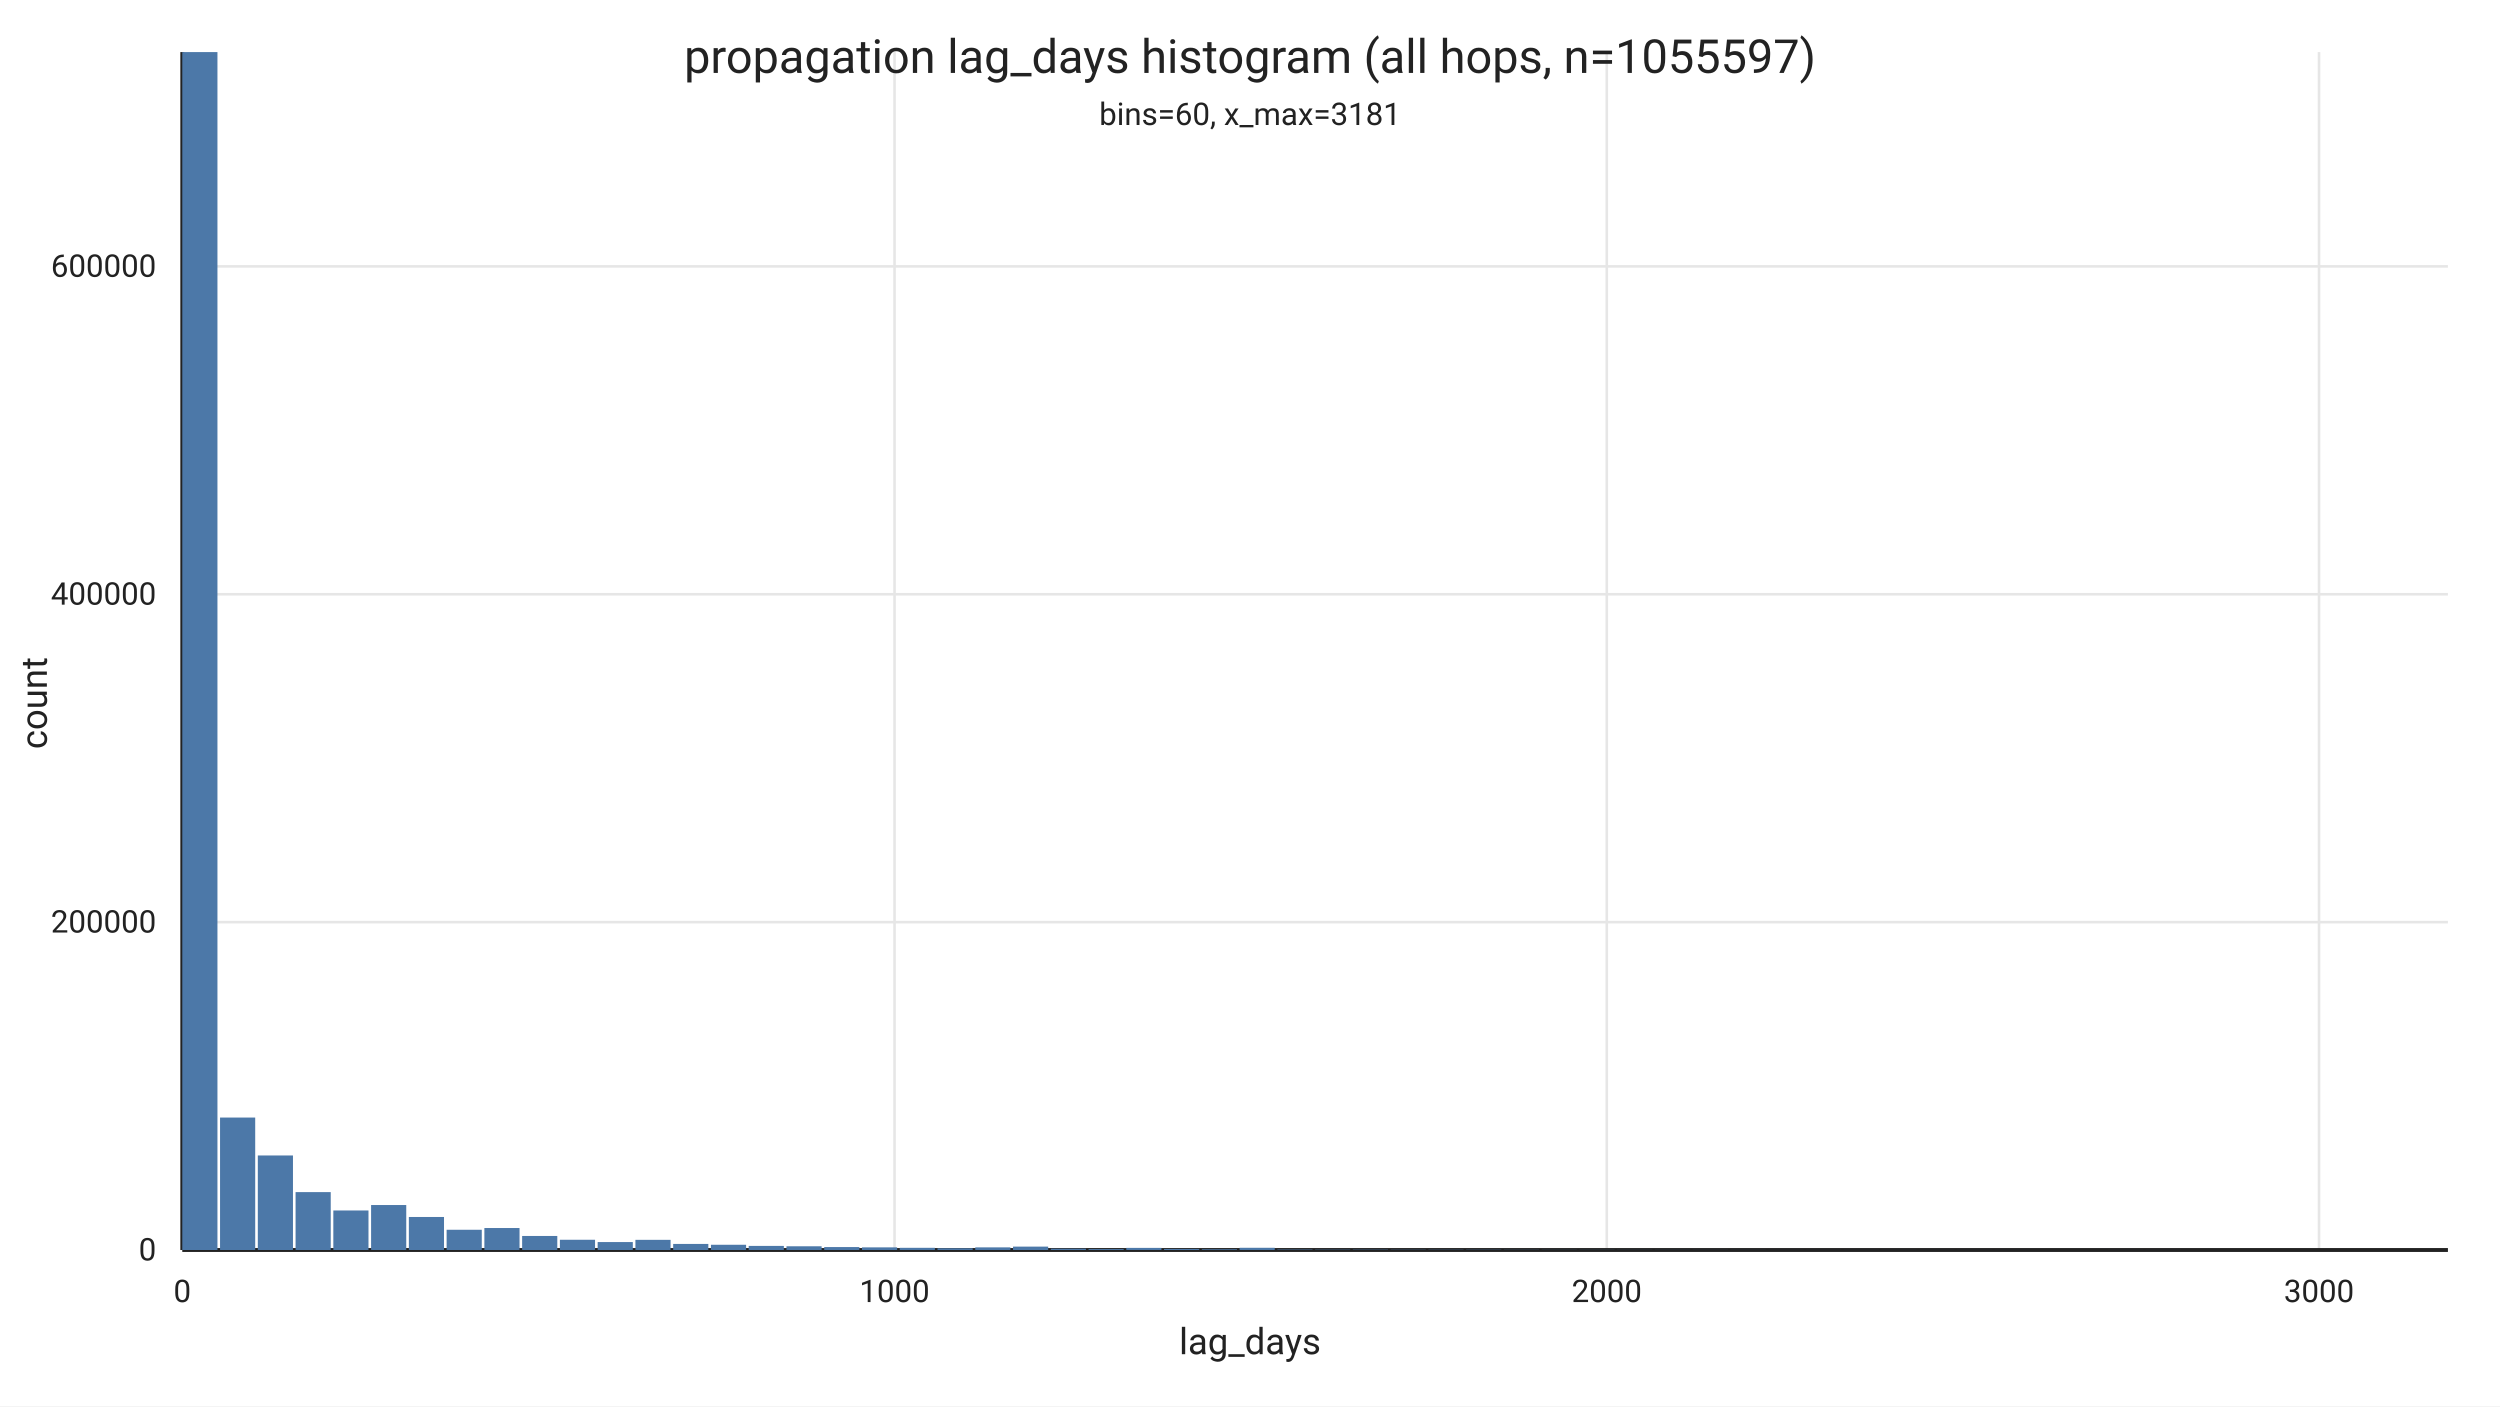
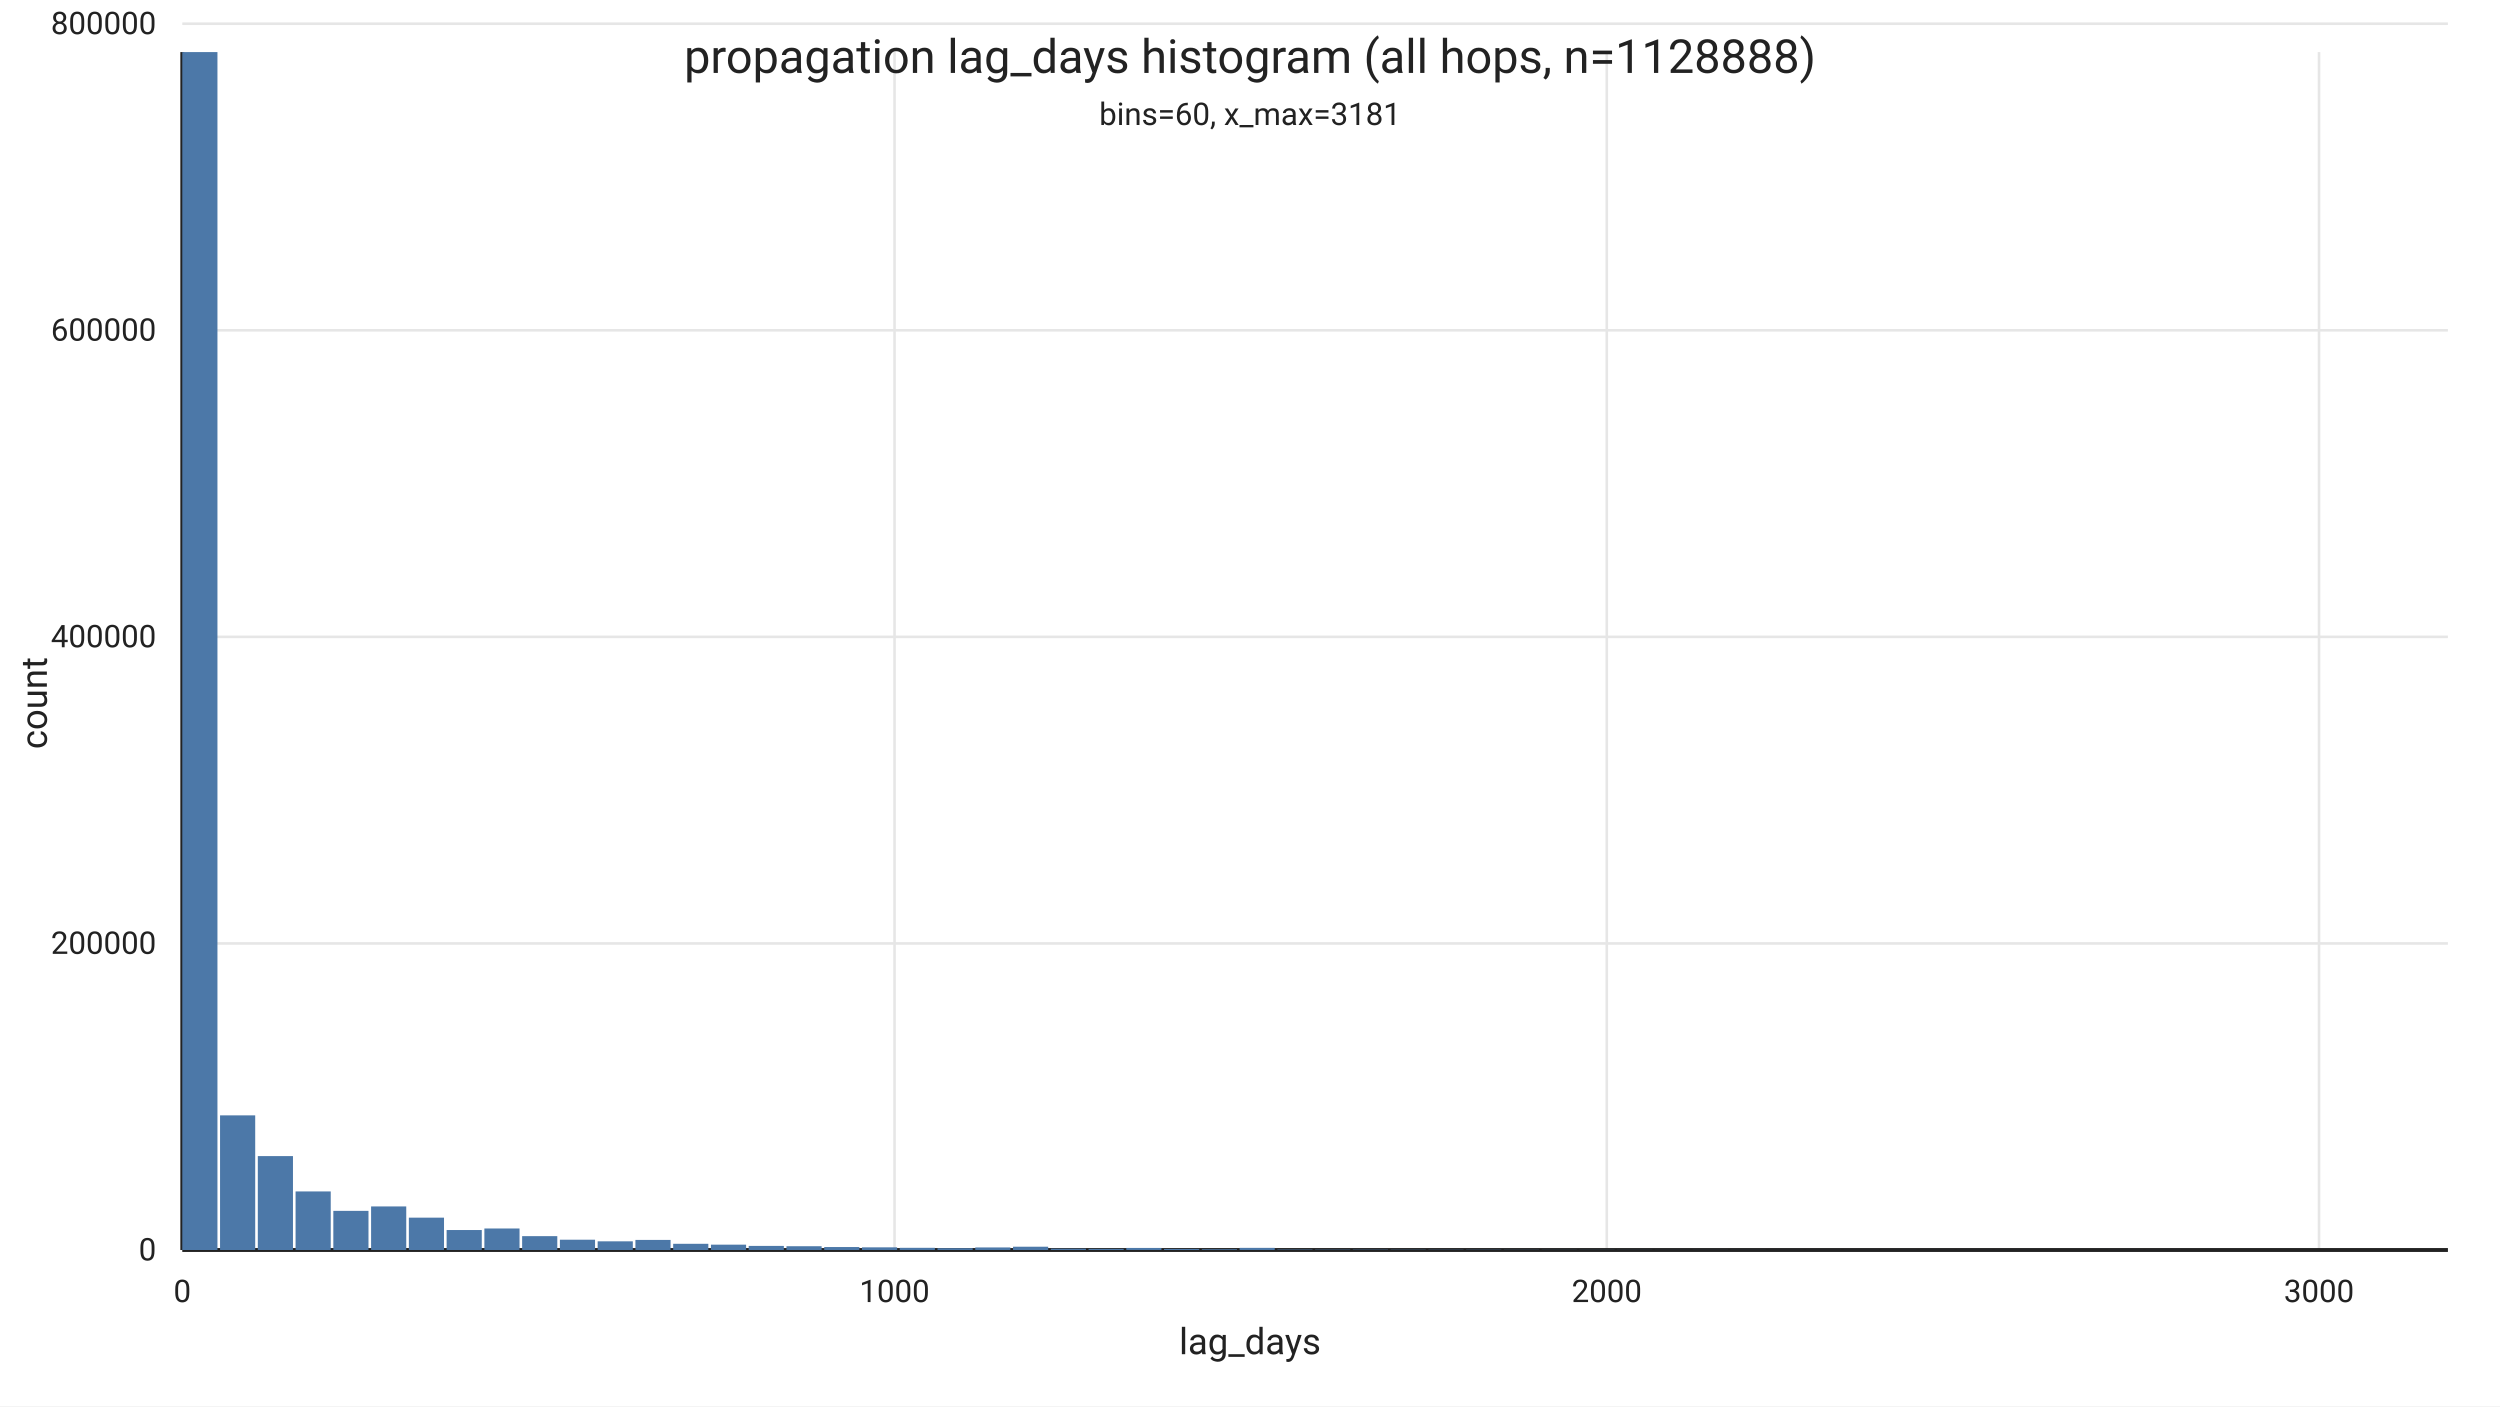
<svg xmlns="http://www.w3.org/2000/svg" width="960" height="540" viewBox="0 0 960 540">
  <rect x="0" y="0" width="960" height="540" fill="white" />
  <line x1="70.00" y1="480.00" x2="940.00" y2="480.00" stroke="#E6E6E6" stroke-width="1" />
  <text x="60.00" y="484.00" text-anchor="end" font-family="system-ui, -apple-system, Segoe UI, Roboto, Helvetica, Arial, sans-serif" font-size="12" fill="#222222">0</text>
-   <line x1="70.00" y1="354.10" x2="940.00" y2="354.10" stroke="#E6E6E6" stroke-width="1" />
-   <text x="60.00" y="358.10" text-anchor="end" font-family="system-ui, -apple-system, Segoe UI, Roboto, Helvetica, Arial, sans-serif" font-size="12" fill="#222222">200000</text>
-   <line x1="70.00" y1="228.19" x2="940.00" y2="228.19" stroke="#E6E6E6" stroke-width="1" />
-   <text x="60.00" y="232.19" text-anchor="end" font-family="system-ui, -apple-system, Segoe UI, Roboto, Helvetica, Arial, sans-serif" font-size="12" fill="#222222">400000</text>
-   <line x1="70.00" y1="102.29" x2="940.00" y2="102.29" stroke="#E6E6E6" stroke-width="1" />
-   <text x="60.00" y="106.29" text-anchor="end" font-family="system-ui, -apple-system, Segoe UI, Roboto, Helvetica, Arial, sans-serif" font-size="12" fill="#222222">600000</text>
-   <line x1="70.00" y1="-23.61" x2="940.00" y2="-23.61" stroke="#E6E6E6" stroke-width="1" />
-   <text x="60.00" y="-19.61" text-anchor="end" font-family="system-ui, -apple-system, Segoe UI, Roboto, Helvetica, Arial, sans-serif" font-size="12" fill="#222222">800000</text>
+   <line x1="70.00" y1="362.28" x2="940.00" y2="362.28" stroke="#E6E6E6" stroke-width="1" />
+   <text x="60.00" y="366.28" text-anchor="end" font-family="system-ui, -apple-system, Segoe UI, Roboto, Helvetica, Arial, sans-serif" font-size="12" fill="#222222">200000</text>
+   <line x1="70.00" y1="244.55" x2="940.00" y2="244.55" stroke="#E6E6E6" stroke-width="1" />
+   <text x="60.00" y="248.55" text-anchor="end" font-family="system-ui, -apple-system, Segoe UI, Roboto, Helvetica, Arial, sans-serif" font-size="12" fill="#222222">400000</text>
+   <line x1="70.00" y1="126.83" x2="940.00" y2="126.83" stroke="#E6E6E6" stroke-width="1" />
+   <text x="60.00" y="130.83" text-anchor="end" font-family="system-ui, -apple-system, Segoe UI, Roboto, Helvetica, Arial, sans-serif" font-size="12" fill="#222222">600000</text>
+   <line x1="70.00" y1="9.11" x2="940.00" y2="9.11" stroke="#E6E6E6" stroke-width="1" />
+   <text x="60.00" y="13.11" text-anchor="end" font-family="system-ui, -apple-system, Segoe UI, Roboto, Helvetica, Arial, sans-serif" font-size="12" fill="#222222">800000</text>
  <line x1="70.00" y1="20.00" x2="70.00" y2="480.00" stroke="#E6E6E6" stroke-width="1" />
  <text x="70.00" y="500.00" text-anchor="middle" font-family="system-ui, -apple-system, Segoe UI, Roboto, Helvetica, Arial, sans-serif" font-size="12" fill="#222222">0</text>
  <line x1="343.50" y1="20.00" x2="343.50" y2="480.00" stroke="#E6E6E6" stroke-width="1" />
  <text x="343.50" y="500.00" text-anchor="middle" font-family="system-ui, -apple-system, Segoe UI, Roboto, Helvetica, Arial, sans-serif" font-size="12" fill="#222222">1000</text>
  <line x1="617.00" y1="20.00" x2="617.00" y2="480.00" stroke="#E6E6E6" stroke-width="1" />
  <text x="617.00" y="500.00" text-anchor="middle" font-family="system-ui, -apple-system, Segoe UI, Roboto, Helvetica, Arial, sans-serif" font-size="12" fill="#222222">2000</text>
  <line x1="890.50" y1="20.00" x2="890.50" y2="480.00" stroke="#E6E6E6" stroke-width="1" />
  <text x="890.50" y="500.00" text-anchor="middle" font-family="system-ui, -apple-system, Segoe UI, Roboto, Helvetica, Arial, sans-serif" font-size="12" fill="#222222">3000</text>
  <line x1="1164.00" y1="20.00" x2="1164.00" y2="480.00" stroke="#E6E6E6" stroke-width="1" />
  <text x="1164.00" y="500.00" text-anchor="middle" font-family="system-ui, -apple-system, Segoe UI, Roboto, Helvetica, Arial, sans-serif" font-size="12" fill="#222222">4000</text>
  <line x1="70.00" y1="480.00" x2="940.00" y2="480.00" stroke="#222222" stroke-width="1.5" />
  <line x1="70.00" y1="20.00" x2="70.00" y2="480.00" stroke="#222222" stroke-width="1.5" />
  <rect x="70.00" y="20.00" width="13.50" height="460.00" fill="#4C78A8" />
-   <rect x="84.50" y="429.14" width="13.50" height="50.86" fill="#4C78A8" />
-   <rect x="99.00" y="443.70" width="13.50" height="36.30" fill="#4C78A8" />
-   <rect x="113.50" y="457.77" width="13.50" height="22.23" fill="#4C78A8" />
-   <rect x="128.00" y="464.82" width="13.50" height="15.18" fill="#4C78A8" />
-   <rect x="142.50" y="462.73" width="13.50" height="17.27" fill="#4C78A8" />
-   <rect x="157.00" y="467.32" width="13.50" height="12.68" fill="#4C78A8" />
-   <rect x="171.50" y="472.23" width="13.50" height="7.77" fill="#4C78A8" />
-   <rect x="186.00" y="471.56" width="13.50" height="8.44" fill="#4C78A8" />
-   <rect x="200.50" y="474.61" width="13.50" height="5.39" fill="#4C78A8" />
-   <rect x="215.00" y="476.07" width="13.50" height="3.93" fill="#4C78A8" />
-   <rect x="229.50" y="476.95" width="13.50" height="3.05" fill="#4C78A8" />
-   <rect x="244.00" y="476.10" width="13.50" height="3.90" fill="#4C78A8" />
-   <rect x="258.50" y="477.67" width="13.50" height="2.33" fill="#4C78A8" />
-   <rect x="273.00" y="477.99" width="13.50" height="2.01" fill="#4C78A8" />
+   <rect x="84.50" y="428.30" width="13.50" height="51.70" fill="#4C78A8" />
+   <rect x="99.00" y="443.94" width="13.50" height="36.06" fill="#4C78A8" />
+   <rect x="113.50" y="457.51" width="13.50" height="22.49" fill="#4C78A8" />
+   <rect x="128.00" y="464.97" width="13.50" height="15.03" fill="#4C78A8" />
+   <rect x="142.50" y="463.27" width="13.50" height="16.73" fill="#4C78A8" />
+   <rect x="157.00" y="467.58" width="13.50" height="12.42" fill="#4C78A8" />
+   <rect x="171.50" y="472.33" width="13.50" height="7.67" fill="#4C78A8" />
+   <rect x="186.00" y="471.74" width="13.50" height="8.26" fill="#4C78A8" />
+   <rect x="200.50" y="474.68" width="13.50" height="5.32" fill="#4C78A8" />
+   <rect x="215.00" y="476.05" width="13.50" height="3.95" fill="#4C78A8" />
+   <rect x="229.50" y="476.67" width="13.50" height="3.33" fill="#4C78A8" />
+   <rect x="244.00" y="476.13" width="13.50" height="3.87" fill="#4C78A8" />
+   <rect x="258.50" y="477.62" width="13.50" height="2.38" fill="#4C78A8" />
+   <rect x="273.00" y="477.95" width="13.50" height="2.05" fill="#4C78A8" />
  <rect x="287.50" y="478.43" width="13.50" height="1.57" fill="#4C78A8" />
-   <rect x="302.00" y="478.57" width="13.50" height="1.43" fill="#4C78A8" />
-   <rect x="316.50" y="478.87" width="13.50" height="1.13" fill="#4C78A8" />
-   <rect x="331.00" y="478.99" width="13.50" height="1.01" fill="#4C78A8" />
+   <rect x="302.00" y="478.55" width="13.50" height="1.45" fill="#4C78A8" />
+   <rect x="316.50" y="478.86" width="13.50" height="1.14" fill="#4C78A8" />
+   <rect x="331.00" y="478.98" width="13.50" height="1.02" fill="#4C78A8" />
  <rect x="345.50" y="479.16" width="13.50" height="0.84" fill="#4C78A8" />
-   <rect x="360.00" y="479.34" width="13.50" height="0.66" fill="#4C78A8" />
-   <rect x="374.50" y="478.99" width="13.50" height="1.01" fill="#4C78A8" />
-   <rect x="389.00" y="478.70" width="13.50" height="1.30" fill="#4C78A8" />
-   <rect x="403.50" y="479.51" width="13.50" height="0.49" fill="#4C78A8" />
-   <rect x="418.00" y="479.64" width="13.50" height="0.36" fill="#4C78A8" />
-   <rect x="432.50" y="479.19" width="13.50" height="0.81" fill="#4C78A8" />
+   <rect x="360.00" y="479.31" width="13.50" height="0.69" fill="#4C78A8" />
+   <rect x="374.50" y="479.02" width="13.50" height="0.98" fill="#4C78A8" />
+   <rect x="389.00" y="478.74" width="13.50" height="1.26" fill="#4C78A8" />
+   <rect x="403.50" y="479.50" width="13.50" height="0.50" fill="#4C78A8" />
+   <rect x="418.00" y="479.57" width="13.50" height="0.43" fill="#4C78A8" />
+   <rect x="432.50" y="479.21" width="13.50" height="0.79" fill="#4C78A8" />
  <rect x="447.00" y="479.59" width="13.50" height="0.41" fill="#4C78A8" />
-   <rect x="461.50" y="479.72" width="13.50" height="0.28" fill="#4C78A8" />
-   <rect x="476.00" y="479.15" width="13.50" height="0.85" fill="#4C78A8" />
+   <rect x="461.50" y="479.71" width="13.50" height="0.29" fill="#4C78A8" />
+   <rect x="476.00" y="479.18" width="13.50" height="0.82" fill="#4C78A8" />
  <rect x="490.50" y="479.83" width="13.50" height="0.17" fill="#4C78A8" />
-   <rect x="505.00" y="479.88" width="13.50" height="0.12" fill="#4C78A8" />
+   <rect x="505.00" y="479.87" width="13.50" height="0.13" fill="#4C78A8" />
  <rect x="519.50" y="479.88" width="13.50" height="0.12" fill="#4C78A8" />
-   <rect x="534.00" y="479.91" width="13.50" height="0.09" fill="#4C78A8" />
+   <rect x="534.00" y="479.90" width="13.50" height="0.10" fill="#4C78A8" />
  <rect x="548.50" y="479.91" width="13.50" height="0.09" fill="#4C78A8" />
  <rect x="563.00" y="479.91" width="13.50" height="0.09" fill="#4C78A8" />
  <rect x="577.50" y="479.94" width="13.50" height="0.06" fill="#4C78A8" />
  <rect x="592.00" y="479.96" width="13.50" height="0.04" fill="#4C78A8" />
  <rect x="606.50" y="479.96" width="13.50" height="0.04" fill="#4C78A8" />
  <rect x="621.00" y="479.97" width="13.50" height="0.03" fill="#4C78A8" />
-   <rect x="635.50" y="479.97" width="13.50" height="0.03" fill="#4C78A8" />
+   <rect x="635.50" y="479.98" width="13.50" height="0.02" fill="#4C78A8" />
  <rect x="650.00" y="479.98" width="13.50" height="0.02" fill="#4C78A8" />
  <rect x="664.50" y="479.98" width="13.50" height="0.02" fill="#4C78A8" />
  <rect x="679.00" y="479.99" width="13.50" height="0.01" fill="#4C78A8" />
  <rect x="693.50" y="479.99" width="13.50" height="0.01" fill="#4C78A8" />
  <rect x="708.00" y="479.99" width="13.50" height="0.01" fill="#4C78A8" />
  <rect x="722.50" y="479.99" width="13.50" height="0.01" fill="#4C78A8" />
  <rect x="737.00" y="479.99" width="13.50" height="0.01" fill="#4C78A8" />
  <rect x="751.50" y="479.99" width="13.50" height="0.01" fill="#4C78A8" />
  <rect x="766.00" y="479.99" width="13.50" height="0.01" fill="#4C78A8" />
  <rect x="780.50" y="480.00" width="13.50" height="0.00" fill="#4C78A8" />
  <rect x="795.00" y="480.00" width="13.50" height="0.00" fill="#4C78A8" />
  <rect x="809.50" y="479.99" width="13.50" height="0.01" fill="#4C78A8" />
  <rect x="824.00" y="479.99" width="13.50" height="0.01" fill="#4C78A8" />
  <rect x="838.50" y="480.00" width="13.50" height="0.00" fill="#4C78A8" />
  <rect x="853.00" y="480.00" width="13.50" height="0.00" fill="#4C78A8" />
  <rect x="867.50" y="480.00" width="13.50" height="0.00" fill="#4C78A8" />
  <rect x="882.00" y="480.00" width="13.50" height="0.00" fill="#4C78A8" />
  <rect x="896.50" y="480.00" width="13.50" height="0.00" fill="#4C78A8" />
  <rect x="911.00" y="480.00" width="13.50" height="0.00" fill="#4C78A8" />
  <rect x="925.50" y="480.00" width="13.50" height="0.00" fill="#4C78A8" />
-   <text x="480.00" y="28" text-anchor="middle" font-family="system-ui, -apple-system, Segoe UI, Roboto, Helvetica, Arial, sans-serif" font-size="18" fill="#222222">propagation lag_days histogram (all hops, n=1055597)</text>
+   <text x="480.00" y="28" text-anchor="middle" font-family="system-ui, -apple-system, Segoe UI, Roboto, Helvetica, Arial, sans-serif" font-size="18" fill="#222222">propagation lag_days histogram (all hops, n=1128888)</text>
  <text x="480.00" y="48" text-anchor="middle" font-family="system-ui, -apple-system, Segoe UI, Roboto, Helvetica, Arial, sans-serif" font-size="12" fill="#222222">bins=60, x_max=3181</text>
  <text x="480.00" y="520.00" text-anchor="middle" font-family="system-ui, -apple-system, Segoe UI, Roboto, Helvetica, Arial, sans-serif" font-size="14" fill="#222222">lag_days</text>
  <text x="18" y="270.00" text-anchor="middle" font-family="system-ui, -apple-system, Segoe UI, Roboto, Helvetica, Arial, sans-serif" font-size="14" fill="#222222" transform="rotate(-90 18 270.00)">count</text>
</svg>
